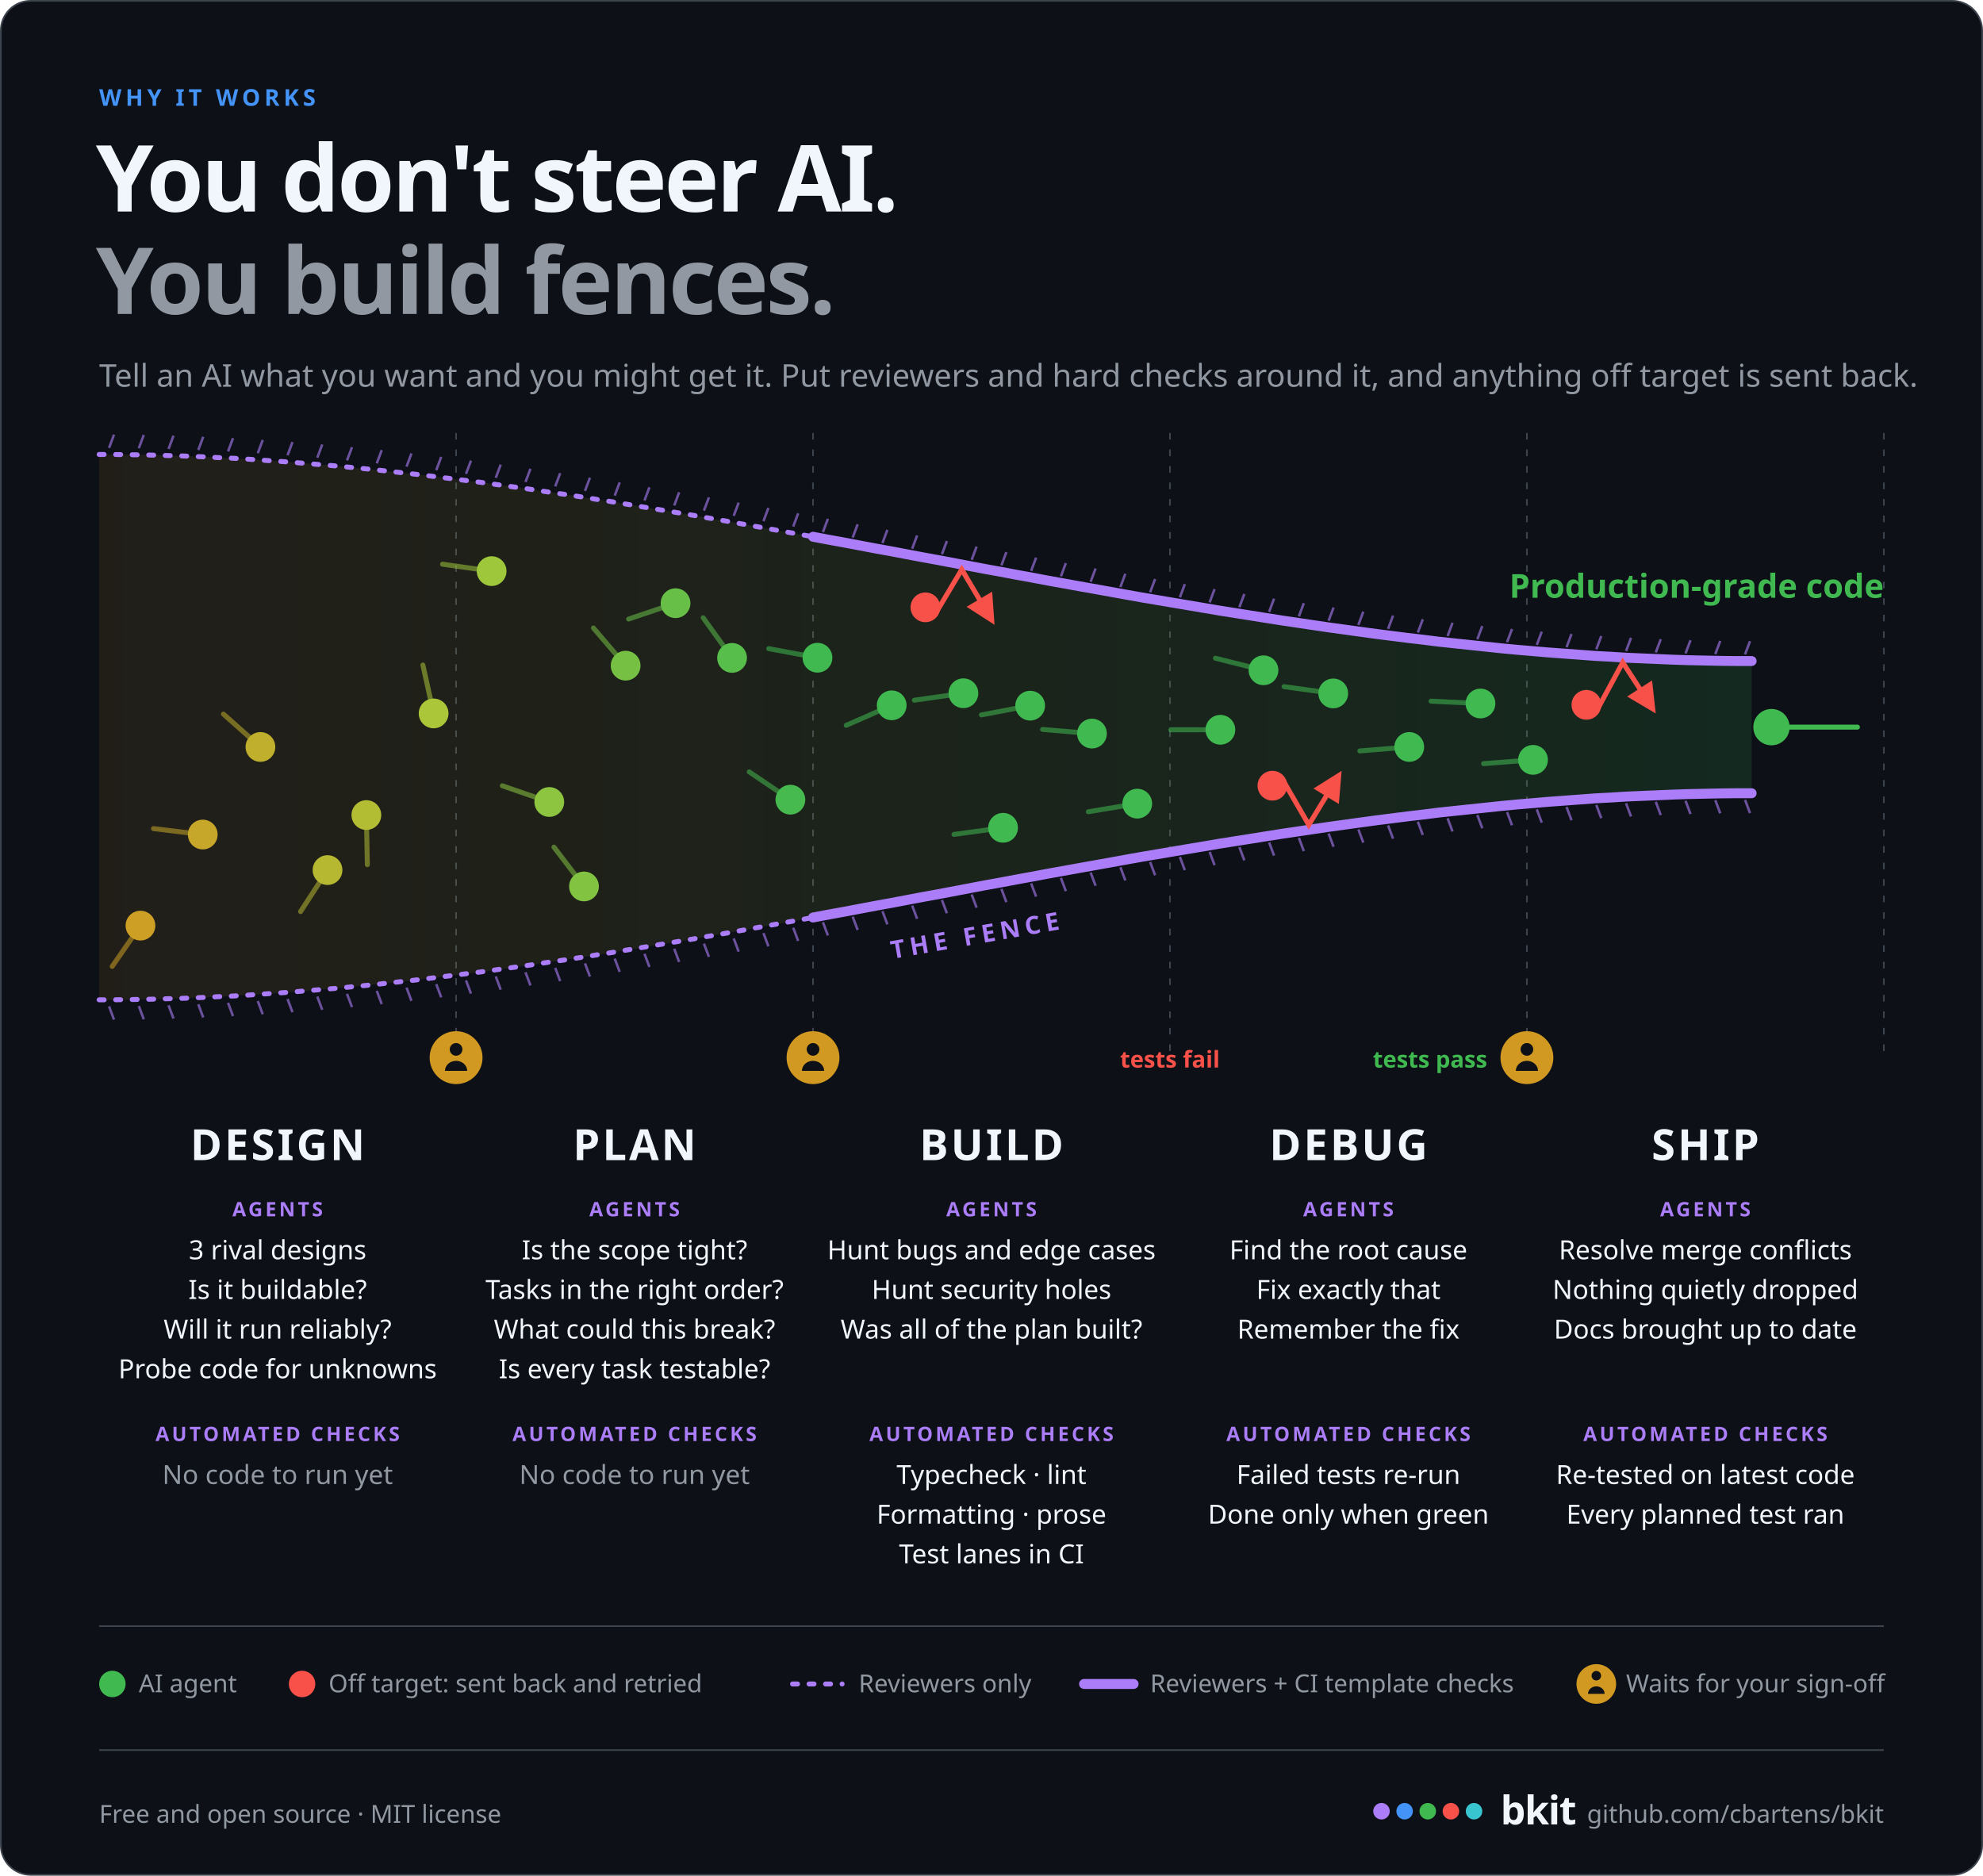
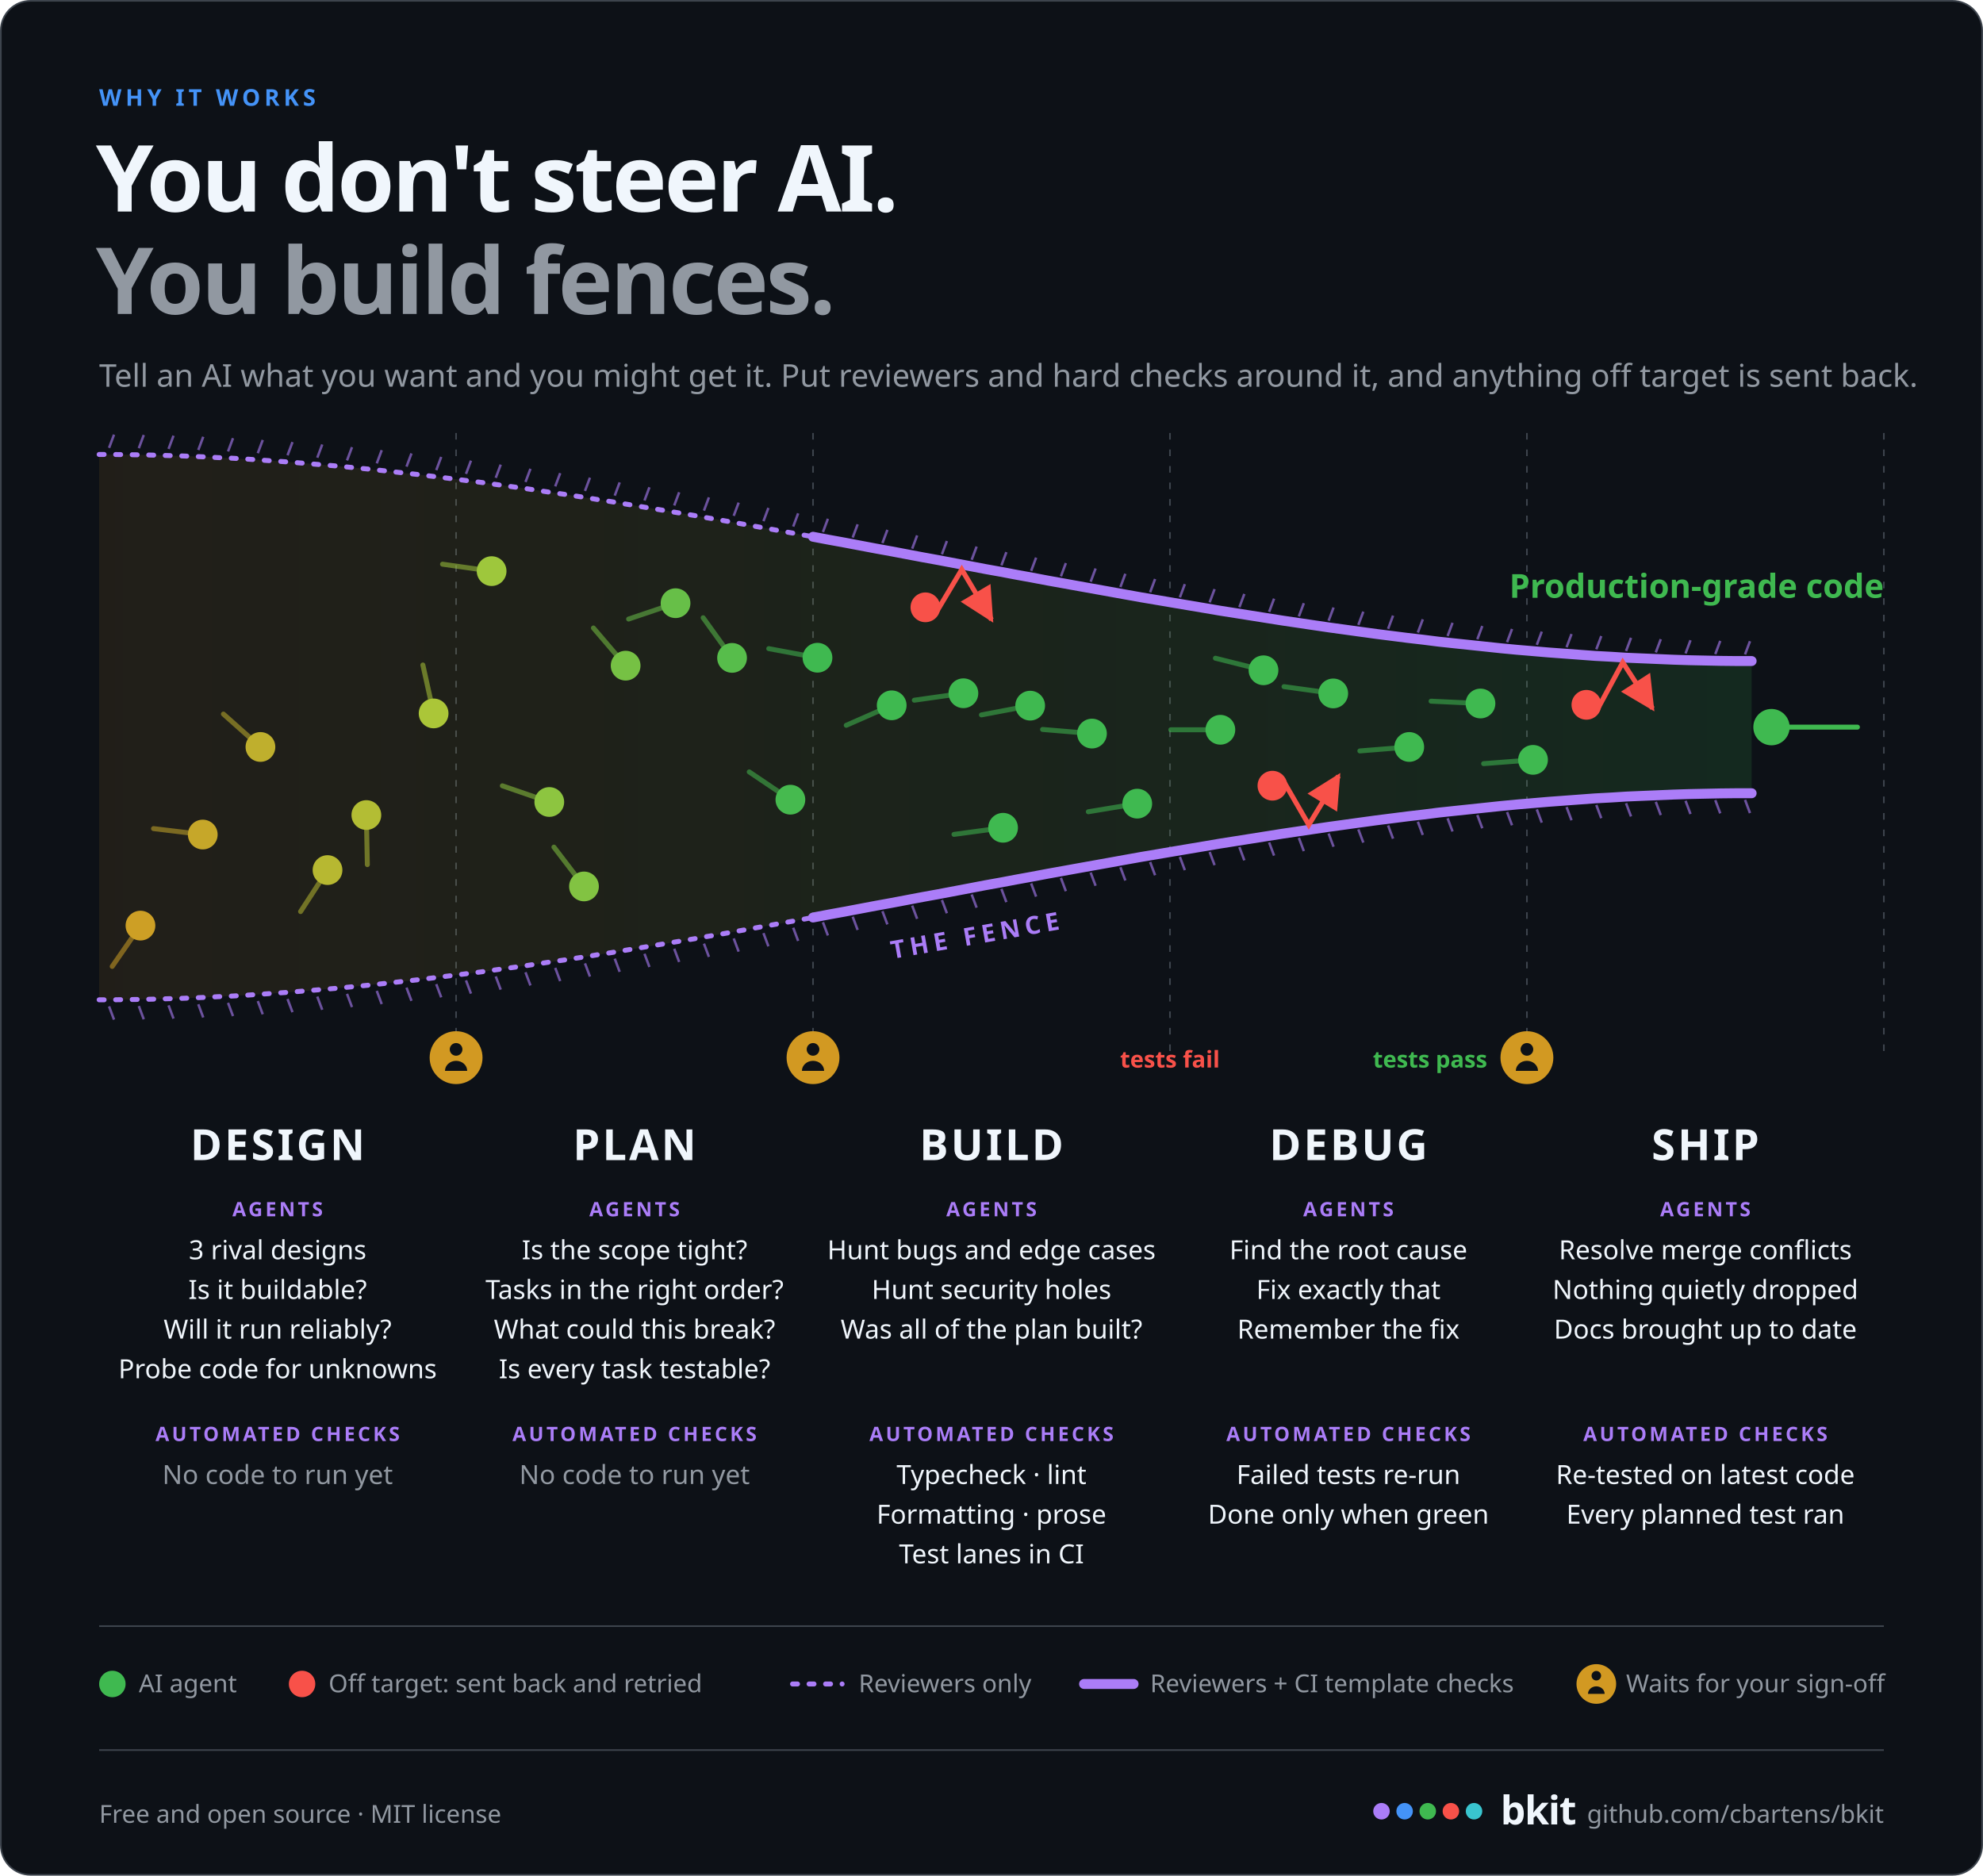
<svg xmlns="http://www.w3.org/2000/svg" width="1200" height="1135" viewBox="0 0 1200 1135" role="img" aria-label="You don't steer AI, you build fences. AI agents start out scattered at design and are funnelled through plan, build, debug and ship into production-grade code. At design and plan, reviewer agents fence the work in; from build onwards, automated checks from the CI template (typecheck, lint, formatting, prose, tests) join them. Work that goes off target is sent back and retried, a failed test goes to debug, which finds the root cause, fixes it and re-runs the tests until they pass, and bkit waits for your sign-off after design, after plan and before merge.">
  <defs>
    <linearGradient id="fz" x1="0" x2="1" y1="0" y2="0">
      <stop offset="0" stop-color="#d29922" stop-opacity="0.1" />
      <stop offset="1" stop-color="#3fb950" stop-opacity="0.14" />
    </linearGradient>
-     <marker id="fa" viewBox="0 0 10 10" refX="8" refY="5" markerWidth="6" markerHeight="6" orient="auto-start-reverse">
+     <marker id="fa" viewBox="0 0 10 10" refX="9" refY="5" markerWidth="7" markerHeight="7" orient="auto-start-reverse">
      <path d="M0,0 L10,5 L0,10 z" fill="#f85149" />
    </marker>
  </defs>
  <rect x="0.5" y="0.5" width="1199" height="1134" rx="18" fill="#0d1117" stroke="#3d444d" />
  <text x="60" y="64" font-family="-apple-system, BlinkMacSystemFont, 'Segoe UI', 'Noto Sans', Helvetica, Arial, sans-serif" font-size="14" font-weight="700" fill="#4493f8" text-anchor="start" letter-spacing="2.4">WHY IT WORKS</text>
  <text x="58" y="128" font-family="-apple-system, BlinkMacSystemFont, 'Segoe UI', 'Noto Sans', Helvetica, Arial, sans-serif" font-size="56" font-weight="800" fill="#f0f6fc" text-anchor="start" letter-spacing="-1.5">You don't steer AI.</text>
  <text x="58" y="190" font-family="-apple-system, BlinkMacSystemFont, 'Segoe UI', 'Noto Sans', Helvetica, Arial, sans-serif" font-size="56" font-weight="800" fill="#9198a1" text-anchor="start" letter-spacing="-1.5">You build fences.</text>
  <text x="60" y="234" font-family="-apple-system, BlinkMacSystemFont, 'Segoe UI', 'Noto Sans', Helvetica, Arial, sans-serif" font-size="19" font-weight="400" fill="#9198a1" text-anchor="start">Tell an AI what you want and you might get it. Put reviewers and hard checks around it, and anything off target is sent back.</text>
  <line x1="276" y1="262" x2="276" y2="640" stroke="#3d444d" stroke-dasharray="4 6" />
  <line x1="492" y1="262" x2="492" y2="640" stroke="#3d444d" stroke-dasharray="4 6" />
  <line x1="708" y1="262" x2="708" y2="640" stroke="#3d444d" stroke-dasharray="4 6" />
  <line x1="924" y1="262" x2="924" y2="640" stroke="#3d444d" stroke-dasharray="4 6" />
  <line x1="1140" y1="262" x2="1140" y2="640" stroke="#3d444d" stroke-dasharray="4 6" />
  <path d="M60.0,275.0 L76.7,275.1 L93.3,275.4 L110.0,275.9 L126.7,276.6 L143.3,277.5 L160.0,278.5 L176.7,279.7 L193.3,281.1 L210.0,282.6 L226.7,284.3 L243.3,286.1 L260.0,288.0 L276.7,290.1 L293.3,292.2 L310.0,294.5 L326.7,296.9 L343.3,299.4 L360.0,302.0 L376.7,304.7 L393.3,307.4 L410.0,310.2 L426.7,313.1 L443.3,316.0 L460.0,319.0 L476.7,322.0 L493.3,325.1 L510.0,328.2 L526.7,331.3 L543.3,334.4 L560.0,337.5 L576.7,340.6 L593.3,343.7 L610.0,346.8 L626.7,349.9 L643.3,353.0 L660.0,356.0 L676.7,359.0 L693.3,361.9 L710.0,364.8 L726.7,367.6 L743.3,370.3 L760.0,373.0 L776.7,375.6 L793.3,378.1 L810.0,380.5 L826.7,382.8 L843.3,384.9 L860.0,387.0 L876.7,388.9 L893.3,390.7 L910.0,392.4 L926.7,393.9 L943.3,395.3 L960.0,396.5 L976.7,397.5 L993.3,398.4 L1010.0,399.1 L1026.7,399.6 L1043.3,399.9 L1060.0,400.0 L1060,480 L1060.0,480.0 L1043.3,480.1 L1026.7,480.4 L1010.0,480.9 L993.3,481.6 L976.7,482.5 L960.0,483.5 L943.3,484.7 L926.7,486.1 L910.0,487.6 L893.3,489.3 L876.7,491.1 L860.0,493.0 L843.3,495.1 L826.7,497.2 L810.0,499.5 L793.3,501.9 L776.7,504.4 L760.0,507.0 L743.3,509.7 L726.7,512.4 L710.0,515.2 L693.3,518.1 L676.7,521.0 L660.0,524.0 L643.3,527.0 L626.7,530.1 L610.0,533.2 L593.3,536.3 L576.7,539.4 L560.0,542.5 L543.3,545.6 L526.7,548.7 L510.0,551.8 L493.3,554.9 L476.7,558.0 L460.0,561.0 L443.3,564.0 L426.7,566.9 L410.0,569.8 L393.3,572.6 L376.7,575.3 L360.0,578.0 L343.3,580.6 L326.7,583.1 L310.0,585.5 L293.3,587.8 L276.7,589.9 L260.0,592.0 L243.3,593.9 L226.7,595.7 L210.0,597.4 L193.3,598.9 L176.7,600.3 L160.0,601.5 L143.3,602.5 L126.7,603.4 L110.0,604.1 L93.3,604.6 L76.7,604.9 L60.0,605.0 Z" fill="url(#fz)" />
  <path d="M60.0,275.0 L67.2,275.0 L74.4,275.1 L81.6,275.2 L88.8,275.3 L96.0,275.5 L103.2,275.7 L110.4,275.9 L117.6,276.2 L124.8,276.5 L132.0,276.9 L139.2,277.2 L146.4,277.6 L153.6,278.1 L160.8,278.6 L168.0,279.1 L175.2,279.6 L182.4,280.2 L189.6,280.8 L196.8,281.4 L204.0,282.0 L211.2,282.7 L218.4,283.4 L225.6,284.1 L232.8,284.9 L240.0,285.7 L247.2,286.5 L254.4,287.3 L261.6,288.2 L268.8,289.1 L276.0,290.0 L283.2,290.9 L290.4,291.8 L297.6,292.8 L304.8,293.8 L312.0,294.8 L319.2,295.8 L326.4,296.9 L333.6,298.0 L340.8,299.0 L348.0,300.1 L355.2,301.2 L362.4,302.4 L369.6,303.5 L376.8,304.7 L384.0,305.9 L391.2,307.1 L398.4,308.3 L405.6,309.5 L412.8,310.7 L420.0,311.9 L427.2,313.2 L434.4,314.4 L441.6,315.7 L448.8,317.0 L456.0,318.3 L463.2,319.6 L470.4,320.9 L477.6,322.2 L484.8,323.5 L492.0,324.8" fill="none" stroke="#ab7df8" stroke-width="3" stroke-dasharray="3 7" stroke-linecap="round" />
  <path d="M492.0,324.8 L501.5,326.6 L510.9,328.3 L520.4,330.1 L529.9,331.9 L539.3,333.6 L548.8,335.4 L558.3,337.2 L567.7,338.9 L577.2,340.7 L586.7,342.5 L596.1,344.3 L605.6,346.0 L615.1,347.8 L624.5,349.5 L634.0,351.3 L643.5,353.0 L652.9,354.7 L662.4,356.4 L671.9,358.1 L681.3,359.8 L690.8,361.5 L700.3,363.1 L709.7,364.7 L719.2,366.3 L728.7,367.9 L738.1,369.5 L747.6,371.0 L757.1,372.5 L766.5,374.0 L776.0,375.5 L785.5,376.9 L794.9,378.3 L804.4,379.7 L813.9,381.0 L823.3,382.3 L832.8,383.6 L842.3,384.8 L851.7,386.0 L861.2,387.1 L870.7,388.3 L880.1,389.3 L889.6,390.3 L899.1,391.3 L908.5,392.3 L918.0,393.2 L927.5,394.0 L936.9,394.8 L946.4,395.5 L955.9,396.2 L965.3,396.9 L974.8,397.4 L984.3,398.0 L993.7,398.4 L1003.2,398.8 L1012.7,399.2 L1022.1,399.5 L1031.6,399.7 L1041.1,399.9 L1050.5,400.0 L1060.0,400.0" fill="none" stroke="#ab7df8" stroke-width="6" stroke-linecap="round" />
  <line x1="66" y1="271.013" x2="69" y2="263.013" stroke="#ab7df8" stroke-width="1.5" opacity="0.6" />
  <line x1="84" y1="271.213" x2="87" y2="263.213" stroke="#ab7df8" stroke-width="1.5" opacity="0.6" />
  <line x1="102" y1="271.643" x2="105" y2="263.643" stroke="#ab7df8" stroke-width="1.5" opacity="0.6" />
  <line x1="120" y1="272.296" x2="123" y2="264.296" stroke="#ab7df8" stroke-width="1.5" opacity="0.6" />
  <line x1="138" y1="273.163" x2="141" y2="265.163" stroke="#ab7df8" stroke-width="1.5" opacity="0.6" />
  <line x1="156" y1="274.235" x2="159" y2="266.235" stroke="#ab7df8" stroke-width="1.5" opacity="0.6" />
  <line x1="174" y1="275.503" x2="177" y2="267.503" stroke="#ab7df8" stroke-width="1.5" opacity="0.6" />
  <line x1="192" y1="276.959" x2="195" y2="268.959" stroke="#ab7df8" stroke-width="1.5" opacity="0.6" />
  <line x1="210" y1="278.594" x2="213" y2="270.594" stroke="#ab7df8" stroke-width="1.5" opacity="0.6" />
  <line x1="228" y1="280.399" x2="231" y2="272.399" stroke="#ab7df8" stroke-width="1.5" opacity="0.6" />
  <line x1="246" y1="282.365" x2="249" y2="274.365" stroke="#ab7df8" stroke-width="1.5" opacity="0.6" />
  <line x1="264" y1="284.484" x2="267" y2="276.484" stroke="#ab7df8" stroke-width="1.5" opacity="0.6" />
  <line x1="282" y1="286.746" x2="285" y2="278.746" stroke="#ab7df8" stroke-width="1.5" opacity="0.6" />
  <line x1="300" y1="289.144" x2="303" y2="281.144" stroke="#ab7df8" stroke-width="1.5" opacity="0.6" />
  <line x1="318" y1="291.668" x2="321" y2="283.668" stroke="#ab7df8" stroke-width="1.5" opacity="0.6" />
  <line x1="336" y1="294.31" x2="339" y2="286.31" stroke="#ab7df8" stroke-width="1.5" opacity="0.6" />
  <line x1="354" y1="297.06" x2="357" y2="289.06" stroke="#ab7df8" stroke-width="1.5" opacity="0.6" />
  <line x1="372" y1="299.911" x2="375" y2="291.911" stroke="#ab7df8" stroke-width="1.5" opacity="0.6" />
  <line x1="390" y1="302.853" x2="393" y2="294.853" stroke="#ab7df8" stroke-width="1.5" opacity="0.6" />
  <line x1="408" y1="305.878" x2="411" y2="297.878" stroke="#ab7df8" stroke-width="1.5" opacity="0.6" />
  <line x1="426" y1="308.977" x2="429" y2="300.977" stroke="#ab7df8" stroke-width="1.5" opacity="0.6" />
  <line x1="444" y1="312.14" x2="447" y2="304.14" stroke="#ab7df8" stroke-width="1.5" opacity="0.6" />
  <line x1="462" y1="315.36" x2="465" y2="307.36" stroke="#ab7df8" stroke-width="1.5" opacity="0.6" />
  <line x1="480" y1="318.628" x2="483" y2="310.628" stroke="#ab7df8" stroke-width="1.5" opacity="0.6" />
  <line x1="498" y1="321.935" x2="501" y2="313.935" stroke="#ab7df8" stroke-width="1.5" opacity="0.6" />
  <line x1="516" y1="325.271" x2="519" y2="317.271" stroke="#ab7df8" stroke-width="1.5" opacity="0.6" />
  <line x1="534" y1="328.629" x2="537" y2="320.629" stroke="#ab7df8" stroke-width="1.5" opacity="0.6" />
  <line x1="552" y1="332" x2="555" y2="324" stroke="#ab7df8" stroke-width="1.5" opacity="0.6" />
  <line x1="570" y1="335.375" x2="573" y2="327.375" stroke="#ab7df8" stroke-width="1.5" opacity="0.6" />
  <line x1="588" y1="338.745" x2="591" y2="330.745" stroke="#ab7df8" stroke-width="1.5" opacity="0.6" />
  <line x1="606" y1="342.101" x2="609" y2="334.101" stroke="#ab7df8" stroke-width="1.5" opacity="0.6" />
  <line x1="624" y1="345.434" x2="627" y2="337.434" stroke="#ab7df8" stroke-width="1.5" opacity="0.6" />
  <line x1="642" y1="348.737" x2="645" y2="340.737" stroke="#ab7df8" stroke-width="1.5" opacity="0.6" />
  <line x1="660" y1="352" x2="663" y2="344" stroke="#ab7df8" stroke-width="1.5" opacity="0.6" />
  <line x1="678" y1="355.214" x2="681" y2="347.214" stroke="#ab7df8" stroke-width="1.5" opacity="0.6" />
  <line x1="696" y1="358.371" x2="699" y2="350.371" stroke="#ab7df8" stroke-width="1.5" opacity="0.6" />
  <line x1="714" y1="361.462" x2="717" y2="353.462" stroke="#ab7df8" stroke-width="1.5" opacity="0.6" />
  <line x1="732" y1="364.478" x2="735" y2="356.478" stroke="#ab7df8" stroke-width="1.5" opacity="0.6" />
  <line x1="750" y1="367.41" x2="753" y2="359.41" stroke="#ab7df8" stroke-width="1.5" opacity="0.6" />
  <line x1="768" y1="370.25" x2="771" y2="362.25" stroke="#ab7df8" stroke-width="1.5" opacity="0.6" />
  <line x1="786" y1="372.989" x2="789" y2="364.989" stroke="#ab7df8" stroke-width="1.5" opacity="0.6" />
  <line x1="804" y1="375.618" x2="807" y2="367.618" stroke="#ab7df8" stroke-width="1.5" opacity="0.6" />
  <line x1="822" y1="378.129" x2="825" y2="370.129" stroke="#ab7df8" stroke-width="1.5" opacity="0.6" />
  <line x1="840" y1="380.512" x2="843" y2="372.512" stroke="#ab7df8" stroke-width="1.5" opacity="0.6" />
  <line x1="858" y1="382.759" x2="861" y2="374.759" stroke="#ab7df8" stroke-width="1.5" opacity="0.6" />
  <line x1="876" y1="384.861" x2="879" y2="376.861" stroke="#ab7df8" stroke-width="1.5" opacity="0.6" />
  <line x1="894" y1="386.81" x2="897" y2="378.81" stroke="#ab7df8" stroke-width="1.5" opacity="0.6" />
  <line x1="912" y1="388.596" x2="915" y2="380.596" stroke="#ab7df8" stroke-width="1.5" opacity="0.6" />
  <line x1="930" y1="390.212" x2="933" y2="382.212" stroke="#ab7df8" stroke-width="1.5" opacity="0.6" />
  <line x1="948" y1="391.647" x2="951" y2="383.647" stroke="#ab7df8" stroke-width="1.5" opacity="0.6" />
  <line x1="966" y1="392.894" x2="969" y2="384.894" stroke="#ab7df8" stroke-width="1.5" opacity="0.6" />
  <line x1="984" y1="393.944" x2="987" y2="385.944" stroke="#ab7df8" stroke-width="1.5" opacity="0.6" />
  <line x1="1002" y1="394.787" x2="1005" y2="386.787" stroke="#ab7df8" stroke-width="1.5" opacity="0.6" />
  <line x1="1020" y1="395.416" x2="1023" y2="387.416" stroke="#ab7df8" stroke-width="1.5" opacity="0.6" />
  <line x1="1038" y1="395.821" x2="1041" y2="387.821" stroke="#ab7df8" stroke-width="1.5" opacity="0.6" />
  <line x1="1056" y1="395.994" x2="1059" y2="387.994" stroke="#ab7df8" stroke-width="1.5" opacity="0.6" />
  <path d="M60.0,605.0 L67.2,605.0 L74.4,604.9 L81.6,604.8 L88.8,604.7 L96.0,604.5 L103.2,604.3 L110.4,604.1 L117.6,603.8 L124.8,603.5 L132.0,603.1 L139.2,602.8 L146.4,602.4 L153.6,601.9 L160.8,601.4 L168.0,600.9 L175.2,600.4 L182.4,599.8 L189.6,599.2 L196.8,598.6 L204.0,598.0 L211.2,597.3 L218.4,596.6 L225.6,595.9 L232.8,595.1 L240.0,594.3 L247.2,593.5 L254.4,592.7 L261.6,591.8 L268.8,590.9 L276.0,590.0 L283.2,589.1 L290.4,588.2 L297.6,587.2 L304.8,586.2 L312.0,585.2 L319.2,584.2 L326.4,583.1 L333.6,582.0 L340.8,581.0 L348.0,579.9 L355.2,578.8 L362.4,577.6 L369.6,576.5 L376.8,575.3 L384.0,574.1 L391.2,572.9 L398.4,571.7 L405.6,570.5 L412.8,569.3 L420.0,568.1 L427.2,566.8 L434.4,565.6 L441.6,564.3 L448.8,563.0 L456.0,561.7 L463.2,560.4 L470.4,559.1 L477.6,557.8 L484.8,556.5 L492.0,555.2" fill="none" stroke="#ab7df8" stroke-width="3" stroke-dasharray="3 7" stroke-linecap="round" />
  <path d="M492.0,555.2 L501.5,553.4 L510.9,551.7 L520.4,549.9 L529.9,548.1 L539.3,546.4 L548.8,544.6 L558.3,542.8 L567.7,541.1 L577.2,539.3 L586.7,537.5 L596.1,535.7 L605.6,534.0 L615.1,532.2 L624.5,530.5 L634.0,528.7 L643.5,527.0 L652.9,525.3 L662.4,523.6 L671.9,521.9 L681.3,520.2 L690.8,518.5 L700.3,516.9 L709.7,515.3 L719.2,513.7 L728.7,512.1 L738.1,510.5 L747.6,509.0 L757.1,507.5 L766.5,506.0 L776.0,504.5 L785.5,503.1 L794.9,501.7 L804.4,500.3 L813.9,499.0 L823.3,497.7 L832.8,496.4 L842.3,495.2 L851.7,494.0 L861.2,492.9 L870.7,491.7 L880.1,490.7 L889.6,489.7 L899.1,488.7 L908.5,487.7 L918.0,486.8 L927.5,486.0 L936.9,485.2 L946.4,484.5 L955.9,483.8 L965.3,483.1 L974.8,482.6 L984.3,482.0 L993.7,481.6 L1003.2,481.2 L1012.7,480.8 L1022.1,480.5 L1031.6,480.3 L1041.1,480.1 L1050.5,480.0 L1060.0,480.0" fill="none" stroke="#ab7df8" stroke-width="6" stroke-linecap="round" />
  <line x1="66" y1="608.987" x2="69" y2="616.987" stroke="#ab7df8" stroke-width="1.5" opacity="0.6" />
  <line x1="84" y1="608.787" x2="87" y2="616.787" stroke="#ab7df8" stroke-width="1.5" opacity="0.6" />
  <line x1="102" y1="608.357" x2="105" y2="616.357" stroke="#ab7df8" stroke-width="1.5" opacity="0.6" />
  <line x1="120" y1="607.704" x2="123" y2="615.704" stroke="#ab7df8" stroke-width="1.5" opacity="0.6" />
  <line x1="138" y1="606.837" x2="141" y2="614.837" stroke="#ab7df8" stroke-width="1.5" opacity="0.6" />
  <line x1="156" y1="605.765" x2="159" y2="613.765" stroke="#ab7df8" stroke-width="1.5" opacity="0.6" />
  <line x1="174" y1="604.497" x2="177" y2="612.497" stroke="#ab7df8" stroke-width="1.5" opacity="0.6" />
  <line x1="192" y1="603.041" x2="195" y2="611.041" stroke="#ab7df8" stroke-width="1.5" opacity="0.6" />
  <line x1="210" y1="601.406" x2="213" y2="609.406" stroke="#ab7df8" stroke-width="1.5" opacity="0.6" />
  <line x1="228" y1="599.601" x2="231" y2="607.601" stroke="#ab7df8" stroke-width="1.5" opacity="0.6" />
  <line x1="246" y1="597.635" x2="249" y2="605.635" stroke="#ab7df8" stroke-width="1.5" opacity="0.6" />
  <line x1="264" y1="595.516" x2="267" y2="603.516" stroke="#ab7df8" stroke-width="1.5" opacity="0.6" />
  <line x1="282" y1="593.254" x2="285" y2="601.254" stroke="#ab7df8" stroke-width="1.5" opacity="0.6" />
  <line x1="300" y1="590.856" x2="303" y2="598.856" stroke="#ab7df8" stroke-width="1.5" opacity="0.6" />
  <line x1="318" y1="588.332" x2="321" y2="596.332" stroke="#ab7df8" stroke-width="1.5" opacity="0.6" />
  <line x1="336" y1="585.69" x2="339" y2="593.69" stroke="#ab7df8" stroke-width="1.5" opacity="0.6" />
  <line x1="354" y1="582.94" x2="357" y2="590.94" stroke="#ab7df8" stroke-width="1.5" opacity="0.6" />
  <line x1="372" y1="580.089" x2="375" y2="588.089" stroke="#ab7df8" stroke-width="1.5" opacity="0.6" />
  <line x1="390" y1="577.147" x2="393" y2="585.147" stroke="#ab7df8" stroke-width="1.5" opacity="0.6" />
  <line x1="408" y1="574.122" x2="411" y2="582.122" stroke="#ab7df8" stroke-width="1.5" opacity="0.6" />
  <line x1="426" y1="571.023" x2="429" y2="579.023" stroke="#ab7df8" stroke-width="1.5" opacity="0.6" />
  <line x1="444" y1="567.86" x2="447" y2="575.86" stroke="#ab7df8" stroke-width="1.5" opacity="0.6" />
  <line x1="462" y1="564.64" x2="465" y2="572.64" stroke="#ab7df8" stroke-width="1.5" opacity="0.6" />
  <line x1="480" y1="561.372" x2="483" y2="569.372" stroke="#ab7df8" stroke-width="1.5" opacity="0.6" />
  <line x1="498" y1="558.065" x2="501" y2="566.065" stroke="#ab7df8" stroke-width="1.5" opacity="0.6" />
  <line x1="516" y1="554.729" x2="519" y2="562.729" stroke="#ab7df8" stroke-width="1.5" opacity="0.6" />
  <line x1="534" y1="551.371" x2="537" y2="559.371" stroke="#ab7df8" stroke-width="1.5" opacity="0.6" />
  <line x1="552" y1="548" x2="555" y2="556" stroke="#ab7df8" stroke-width="1.5" opacity="0.6" />
  <line x1="570" y1="544.625" x2="573" y2="552.625" stroke="#ab7df8" stroke-width="1.5" opacity="0.6" />
  <line x1="588" y1="541.255" x2="591" y2="549.255" stroke="#ab7df8" stroke-width="1.5" opacity="0.6" />
  <line x1="606" y1="537.899" x2="609" y2="545.899" stroke="#ab7df8" stroke-width="1.5" opacity="0.6" />
  <line x1="624" y1="534.566" x2="627" y2="542.566" stroke="#ab7df8" stroke-width="1.5" opacity="0.6" />
  <line x1="642" y1="531.263" x2="645" y2="539.263" stroke="#ab7df8" stroke-width="1.5" opacity="0.6" />
  <line x1="660" y1="528" x2="663" y2="536" stroke="#ab7df8" stroke-width="1.5" opacity="0.6" />
  <line x1="678" y1="524.786" x2="681" y2="532.786" stroke="#ab7df8" stroke-width="1.5" opacity="0.6" />
  <line x1="696" y1="521.629" x2="699" y2="529.629" stroke="#ab7df8" stroke-width="1.5" opacity="0.6" />
  <line x1="714" y1="518.538" x2="717" y2="526.538" stroke="#ab7df8" stroke-width="1.5" opacity="0.6" />
  <line x1="732" y1="515.522" x2="735" y2="523.522" stroke="#ab7df8" stroke-width="1.5" opacity="0.6" />
  <line x1="750" y1="512.59" x2="753" y2="520.59" stroke="#ab7df8" stroke-width="1.5" opacity="0.6" />
  <line x1="768" y1="509.75" x2="771" y2="517.75" stroke="#ab7df8" stroke-width="1.5" opacity="0.6" />
  <line x1="786" y1="507.011" x2="789" y2="515.011" stroke="#ab7df8" stroke-width="1.5" opacity="0.6" />
  <line x1="804" y1="504.382" x2="807" y2="512.382" stroke="#ab7df8" stroke-width="1.5" opacity="0.6" />
  <line x1="822" y1="501.871" x2="825" y2="509.871" stroke="#ab7df8" stroke-width="1.5" opacity="0.6" />
  <line x1="840" y1="499.488" x2="843" y2="507.488" stroke="#ab7df8" stroke-width="1.5" opacity="0.6" />
  <line x1="858" y1="497.241" x2="861" y2="505.241" stroke="#ab7df8" stroke-width="1.5" opacity="0.6" />
  <line x1="876" y1="495.139" x2="879" y2="503.139" stroke="#ab7df8" stroke-width="1.5" opacity="0.6" />
  <line x1="894" y1="493.19" x2="897" y2="501.19" stroke="#ab7df8" stroke-width="1.5" opacity="0.6" />
  <line x1="912" y1="491.404" x2="915" y2="499.404" stroke="#ab7df8" stroke-width="1.5" opacity="0.6" />
  <line x1="930" y1="489.788" x2="933" y2="497.788" stroke="#ab7df8" stroke-width="1.5" opacity="0.6" />
  <line x1="948" y1="488.353" x2="951" y2="496.353" stroke="#ab7df8" stroke-width="1.5" opacity="0.6" />
  <line x1="966" y1="487.106" x2="969" y2="495.106" stroke="#ab7df8" stroke-width="1.5" opacity="0.6" />
  <line x1="984" y1="486.056" x2="987" y2="494.056" stroke="#ab7df8" stroke-width="1.5" opacity="0.6" />
  <line x1="1002" y1="485.213" x2="1005" y2="493.213" stroke="#ab7df8" stroke-width="1.5" opacity="0.6" />
  <line x1="1020" y1="484.584" x2="1023" y2="492.584" stroke="#ab7df8" stroke-width="1.5" opacity="0.6" />
  <line x1="1038" y1="484.179" x2="1041" y2="492.179" stroke="#ab7df8" stroke-width="1.5" opacity="0.6" />
  <line x1="1056" y1="484.006" x2="1059" y2="492.006" stroke="#ab7df8" stroke-width="1.5" opacity="0.6" />
  <text transform="translate(540 580.248) rotate(-10)" x="0" y="0" font-family="-apple-system, BlinkMacSystemFont, 'Segoe UI', 'Noto Sans', Helvetica, Arial, sans-serif" font-size="15" font-weight="800" fill="#ab7df8" text-anchor="start" letter-spacing="3">THE FENCE</text>
  <line x1="67.9" y1="584.8" x2="85.0" y2="560.1" stroke="#cd9f25" stroke-width="3" stroke-linecap="round" opacity="0.55" />
  <circle cx="85.0" cy="560.1" r="9" fill="#cd9f25" />
  <line x1="92.9" y1="501.4" x2="122.7" y2="505.0" stroke="#c6a729" stroke-width="3" stroke-linecap="round" opacity="0.55" />
  <circle cx="122.7" cy="505.0" r="9" fill="#c6a729" />
  <line x1="135.2" y1="432.1" x2="157.6" y2="452.0" stroke="#bfaf2d" stroke-width="3" stroke-linecap="round" opacity="0.55" />
  <circle cx="157.6" cy="452.0" r="9" fill="#bfaf2d" />
  <line x1="181.9" y1="551.6" x2="198.2" y2="526.5" stroke="#b7b831" stroke-width="3" stroke-linecap="round" opacity="0.55" />
  <circle cx="198.2" cy="526.5" r="9" fill="#b7b831" />
  <line x1="222.3" y1="523.2" x2="221.7" y2="493.2" stroke="#b3bd34" stroke-width="3" stroke-linecap="round" opacity="0.55" />
  <circle cx="221.7" cy="493.2" r="9" fill="#b3bd34" />
  <line x1="255.9" y1="402.4" x2="262.4" y2="431.7" stroke="#abc638" stroke-width="3" stroke-linecap="round" opacity="0.55" />
  <circle cx="262.4" cy="431.7" r="9" fill="#abc638" />
  <line x1="267.8" y1="341.4" x2="297.5" y2="345.6" stroke="#9ec73c" stroke-width="3" stroke-linecap="round" opacity="0.55" />
  <circle cx="297.5" cy="345.6" r="9" fill="#9ec73c" />
  <line x1="304.0" y1="475.5" x2="332.4" y2="485.3" stroke="#8dc540" stroke-width="3" stroke-linecap="round" opacity="0.55" />
  <circle cx="332.4" cy="485.3" r="9" fill="#8dc540" />
  <line x1="335.2" y1="512.6" x2="353.4" y2="536.4" stroke="#82c342" stroke-width="3" stroke-linecap="round" opacity="0.55" />
  <circle cx="353.4" cy="536.4" r="9" fill="#82c342" />
  <line x1="359.1" y1="380.0" x2="378.6" y2="402.8" stroke="#76c144" stroke-width="3" stroke-linecap="round" opacity="0.55" />
  <circle cx="378.6" cy="402.8" r="9" fill="#76c144" />
  <line x1="380.4" y1="374.6" x2="408.8" y2="365.0" stroke="#67bf48" stroke-width="3" stroke-linecap="round" opacity="0.55" />
  <circle cx="408.8" cy="365.0" r="9" fill="#67bf48" />
  <line x1="425.5" y1="373.8" x2="443.0" y2="398.1" stroke="#57bd4b" stroke-width="3" stroke-linecap="round" opacity="0.55" />
  <circle cx="443.0" cy="398.1" r="9" fill="#57bd4b" />
  <line x1="453.4" y1="467.1" x2="478.3" y2="483.9" stroke="#46ba4f" stroke-width="3" stroke-linecap="round" opacity="0.55" />
  <circle cx="478.3" cy="483.9" r="9" fill="#46ba4f" />
  <line x1="465.2" y1="392.5" x2="494.7" y2="398.0" stroke="#3fb950" stroke-width="3" stroke-linecap="round" opacity="0.55" />
  <circle cx="494.7" cy="398.0" r="9" fill="#3fb950" />
  <line x1="512.1" y1="438.9" x2="539.6" y2="426.8" stroke="#3fb950" stroke-width="3" stroke-linecap="round" opacity="0.55" />
  <circle cx="539.6" cy="426.8" r="9" fill="#3fb950" />
  <line x1="553.3" y1="423.7" x2="583.0" y2="419.5" stroke="#3fb950" stroke-width="3" stroke-linecap="round" opacity="0.55" />
  <circle cx="583.0" cy="419.5" r="9" fill="#3fb950" />
  <line x1="577.3" y1="504.9" x2="607.0" y2="500.9" stroke="#3fb950" stroke-width="3" stroke-linecap="round" opacity="0.55" />
  <circle cx="607.0" cy="500.9" r="9" fill="#3fb950" />
  <line x1="593.9" y1="432.6" x2="623.4" y2="427.0" stroke="#3fb950" stroke-width="3" stroke-linecap="round" opacity="0.55" />
  <circle cx="623.4" cy="427.0" r="9" fill="#3fb950" />
  <line x1="630.9" y1="441.4" x2="660.8" y2="443.9" stroke="#3fb950" stroke-width="3" stroke-linecap="round" opacity="0.55" />
  <circle cx="660.8" cy="443.9" r="9" fill="#3fb950" />
  <line x1="658.6" y1="491.2" x2="688.2" y2="486.3" stroke="#3fb950" stroke-width="3" stroke-linecap="round" opacity="0.55" />
  <circle cx="688.2" cy="486.3" r="9" fill="#3fb950" />
  <line x1="708.5" y1="441.6" x2="738.5" y2="441.6" stroke="#3fb950" stroke-width="3" stroke-linecap="round" opacity="0.55" />
  <circle cx="738.5" cy="441.6" r="9" fill="#3fb950" />
  <line x1="735.5" y1="398.3" x2="764.6" y2="405.6" stroke="#3fb950" stroke-width="3" stroke-linecap="round" opacity="0.55" />
  <circle cx="764.6" cy="405.6" r="9" fill="#3fb950" />
  <line x1="777.0" y1="415.5" x2="806.8" y2="419.6" stroke="#3fb950" stroke-width="3" stroke-linecap="round" opacity="0.55" />
  <circle cx="806.8" cy="419.6" r="9" fill="#3fb950" />
  <line x1="822.9" y1="454.4" x2="852.8" y2="452.0" stroke="#3fb950" stroke-width="3" stroke-linecap="round" opacity="0.55" />
  <circle cx="852.8" cy="452.0" r="9" fill="#3fb950" />
  <line x1="866.0" y1="424.3" x2="895.9" y2="425.7" stroke="#3fb950" stroke-width="3" stroke-linecap="round" opacity="0.55" />
  <circle cx="895.9" cy="425.7" r="9" fill="#3fb950" />
  <line x1="897.8" y1="462.1" x2="927.7" y2="459.8" stroke="#3fb950" stroke-width="3" stroke-linecap="round" opacity="0.55" />
  <circle cx="927.7" cy="459.8" r="9" fill="#3fb950" />
  <path d="M566,371.5 L582,344.622 L600,374.984" fill="none" stroke="#f85149" stroke-width="3" marker-end="url(#fa)" />
  <circle cx="560" cy="367.5" r="9" fill="#f85149" />
  <path d="M776,471.44 L792,499.122 L810,469.531" fill="none" stroke="#f85149" stroke-width="3" marker-end="url(#fa)" />
  <circle cx="770" cy="475.44" r="9" fill="#f85149" />
  <path d="M966,430.5 L982,400.837 L1000,428.704" fill="none" stroke="#f85149" stroke-width="3" marker-end="url(#fa)" />
  <circle cx="960" cy="426.5" r="9" fill="#f85149" />
  <line x1="1072" y1="440" x2="1124" y2="440" stroke="#3fb950" stroke-width="3" stroke-linecap="round" />
  <circle cx="1072" cy="440" r="11" fill="#3fb950" />
  <text x="1140" y="361.728" font-family="-apple-system, BlinkMacSystemFont, 'Segoe UI', 'Noto Sans', Helvetica, Arial, sans-serif" font-size="20" font-weight="800" fill="#3fb950" text-anchor="end">Production-grade code</text>
  <circle cx="276" cy="640" r="16" fill="#d29922" />
  <circle cx="276" cy="635" r="3.84" fill="#0d1117" />
  <path d="M269.28 648 a6.72 6.08 0 0 1 13.44 0 z" fill="#0d1117" />
  <circle cx="492" cy="640" r="16" fill="#d29922" />
  <circle cx="492" cy="635" r="3.84" fill="#0d1117" />
  <path d="M485.28 648 a6.72 6.08 0 0 1 13.44 0 z" fill="#0d1117" />
  <circle cx="924" cy="640" r="16" fill="#d29922" />
  <circle cx="924" cy="635" r="3.84" fill="#0d1117" />
  <path d="M917.28 648 a6.72 6.08 0 0 1 13.44 0 z" fill="#0d1117" />
  <text x="708" y="646" font-family="-apple-system, BlinkMacSystemFont, 'Segoe UI', 'Noto Sans', Helvetica, Arial, sans-serif" font-size="14" font-weight="600" fill="#f85149" text-anchor="middle">tests fail</text>
  <text x="900" y="646" font-family="-apple-system, BlinkMacSystemFont, 'Segoe UI', 'Noto Sans', Helvetica, Arial, sans-serif" font-size="14" font-weight="600" fill="#3fb950" text-anchor="end">tests pass</text>
  <text x="168" y="702" font-family="-apple-system, BlinkMacSystemFont, 'Segoe UI', 'Noto Sans', Helvetica, Arial, sans-serif" font-size="26" font-weight="800" fill="#f0f6fc" text-anchor="middle" letter-spacing="1.5">DESIGN</text>
  <text x="168" y="736" font-family="-apple-system, BlinkMacSystemFont, 'Segoe UI', 'Noto Sans', Helvetica, Arial, sans-serif" font-size="12" font-weight="700" fill="#ab7df8" text-anchor="middle" letter-spacing="1.6">AGENTS</text>
  <text x="168" y="762" font-family="-apple-system, BlinkMacSystemFont, 'Segoe UI', 'Noto Sans', Helvetica, Arial, sans-serif" font-size="16" font-weight="400" fill="#f0f6fc" text-anchor="middle">3 rival designs</text>
  <text x="168" y="786" font-family="-apple-system, BlinkMacSystemFont, 'Segoe UI', 'Noto Sans', Helvetica, Arial, sans-serif" font-size="16" font-weight="400" fill="#f0f6fc" text-anchor="middle">Is it buildable?</text>
  <text x="168" y="810" font-family="-apple-system, BlinkMacSystemFont, 'Segoe UI', 'Noto Sans', Helvetica, Arial, sans-serif" font-size="16" font-weight="400" fill="#f0f6fc" text-anchor="middle">Will it run reliably?</text>
  <text x="168" y="834" font-family="-apple-system, BlinkMacSystemFont, 'Segoe UI', 'Noto Sans', Helvetica, Arial, sans-serif" font-size="16" font-weight="400" fill="#f0f6fc" text-anchor="middle">Probe code for unknowns</text>
  <text x="168" y="872" font-family="-apple-system, BlinkMacSystemFont, 'Segoe UI', 'Noto Sans', Helvetica, Arial, sans-serif" font-size="12" font-weight="700" fill="#ab7df8" text-anchor="middle" letter-spacing="1.6">AUTOMATED CHECKS</text>
  <text x="168" y="898" font-family="-apple-system, BlinkMacSystemFont, 'Segoe UI', 'Noto Sans', Helvetica, Arial, sans-serif" font-size="16" font-weight="400" fill="#9198a1" text-anchor="middle">No code to run yet</text>
  <text x="384" y="702" font-family="-apple-system, BlinkMacSystemFont, 'Segoe UI', 'Noto Sans', Helvetica, Arial, sans-serif" font-size="26" font-weight="800" fill="#f0f6fc" text-anchor="middle" letter-spacing="1.5">PLAN</text>
  <text x="384" y="736" font-family="-apple-system, BlinkMacSystemFont, 'Segoe UI', 'Noto Sans', Helvetica, Arial, sans-serif" font-size="12" font-weight="700" fill="#ab7df8" text-anchor="middle" letter-spacing="1.6">AGENTS</text>
  <text x="384" y="762" font-family="-apple-system, BlinkMacSystemFont, 'Segoe UI', 'Noto Sans', Helvetica, Arial, sans-serif" font-size="16" font-weight="400" fill="#f0f6fc" text-anchor="middle">Is the scope tight?</text>
  <text x="384" y="786" font-family="-apple-system, BlinkMacSystemFont, 'Segoe UI', 'Noto Sans', Helvetica, Arial, sans-serif" font-size="16" font-weight="400" fill="#f0f6fc" text-anchor="middle">Tasks in the right order?</text>
  <text x="384" y="810" font-family="-apple-system, BlinkMacSystemFont, 'Segoe UI', 'Noto Sans', Helvetica, Arial, sans-serif" font-size="16" font-weight="400" fill="#f0f6fc" text-anchor="middle">What could this break?</text>
  <text x="384" y="834" font-family="-apple-system, BlinkMacSystemFont, 'Segoe UI', 'Noto Sans', Helvetica, Arial, sans-serif" font-size="16" font-weight="400" fill="#f0f6fc" text-anchor="middle">Is every task testable?</text>
  <text x="384" y="872" font-family="-apple-system, BlinkMacSystemFont, 'Segoe UI', 'Noto Sans', Helvetica, Arial, sans-serif" font-size="12" font-weight="700" fill="#ab7df8" text-anchor="middle" letter-spacing="1.6">AUTOMATED CHECKS</text>
  <text x="384" y="898" font-family="-apple-system, BlinkMacSystemFont, 'Segoe UI', 'Noto Sans', Helvetica, Arial, sans-serif" font-size="16" font-weight="400" fill="#9198a1" text-anchor="middle">No code to run yet</text>
  <text x="600" y="702" font-family="-apple-system, BlinkMacSystemFont, 'Segoe UI', 'Noto Sans', Helvetica, Arial, sans-serif" font-size="26" font-weight="800" fill="#f0f6fc" text-anchor="middle" letter-spacing="1.5">BUILD</text>
  <text x="600" y="736" font-family="-apple-system, BlinkMacSystemFont, 'Segoe UI', 'Noto Sans', Helvetica, Arial, sans-serif" font-size="12" font-weight="700" fill="#ab7df8" text-anchor="middle" letter-spacing="1.6">AGENTS</text>
  <text x="600" y="762" font-family="-apple-system, BlinkMacSystemFont, 'Segoe UI', 'Noto Sans', Helvetica, Arial, sans-serif" font-size="16" font-weight="400" fill="#f0f6fc" text-anchor="middle">Hunt bugs and edge cases</text>
  <text x="600" y="786" font-family="-apple-system, BlinkMacSystemFont, 'Segoe UI', 'Noto Sans', Helvetica, Arial, sans-serif" font-size="16" font-weight="400" fill="#f0f6fc" text-anchor="middle">Hunt security holes</text>
  <text x="600" y="810" font-family="-apple-system, BlinkMacSystemFont, 'Segoe UI', 'Noto Sans', Helvetica, Arial, sans-serif" font-size="16" font-weight="400" fill="#f0f6fc" text-anchor="middle">Was all of the plan built?</text>
  <text x="600" y="872" font-family="-apple-system, BlinkMacSystemFont, 'Segoe UI', 'Noto Sans', Helvetica, Arial, sans-serif" font-size="12" font-weight="700" fill="#ab7df8" text-anchor="middle" letter-spacing="1.6">AUTOMATED CHECKS</text>
  <text x="600" y="898" font-family="-apple-system, BlinkMacSystemFont, 'Segoe UI', 'Noto Sans', Helvetica, Arial, sans-serif" font-size="16" font-weight="400" fill="#f0f6fc" text-anchor="middle">Typecheck · lint</text>
  <text x="600" y="922" font-family="-apple-system, BlinkMacSystemFont, 'Segoe UI', 'Noto Sans', Helvetica, Arial, sans-serif" font-size="16" font-weight="400" fill="#f0f6fc" text-anchor="middle">Formatting · prose</text>
  <text x="600" y="946" font-family="-apple-system, BlinkMacSystemFont, 'Segoe UI', 'Noto Sans', Helvetica, Arial, sans-serif" font-size="16" font-weight="400" fill="#f0f6fc" text-anchor="middle">Test lanes in CI</text>
  <text x="816" y="702" font-family="-apple-system, BlinkMacSystemFont, 'Segoe UI', 'Noto Sans', Helvetica, Arial, sans-serif" font-size="26" font-weight="800" fill="#f0f6fc" text-anchor="middle" letter-spacing="1.5">DEBUG</text>
  <text x="816" y="736" font-family="-apple-system, BlinkMacSystemFont, 'Segoe UI', 'Noto Sans', Helvetica, Arial, sans-serif" font-size="12" font-weight="700" fill="#ab7df8" text-anchor="middle" letter-spacing="1.6">AGENTS</text>
  <text x="816" y="762" font-family="-apple-system, BlinkMacSystemFont, 'Segoe UI', 'Noto Sans', Helvetica, Arial, sans-serif" font-size="16" font-weight="400" fill="#f0f6fc" text-anchor="middle">Find the root cause</text>
  <text x="816" y="786" font-family="-apple-system, BlinkMacSystemFont, 'Segoe UI', 'Noto Sans', Helvetica, Arial, sans-serif" font-size="16" font-weight="400" fill="#f0f6fc" text-anchor="middle">Fix exactly that</text>
  <text x="816" y="810" font-family="-apple-system, BlinkMacSystemFont, 'Segoe UI', 'Noto Sans', Helvetica, Arial, sans-serif" font-size="16" font-weight="400" fill="#f0f6fc" text-anchor="middle">Remember the fix</text>
  <text x="816" y="872" font-family="-apple-system, BlinkMacSystemFont, 'Segoe UI', 'Noto Sans', Helvetica, Arial, sans-serif" font-size="12" font-weight="700" fill="#ab7df8" text-anchor="middle" letter-spacing="1.6">AUTOMATED CHECKS</text>
  <text x="816" y="898" font-family="-apple-system, BlinkMacSystemFont, 'Segoe UI', 'Noto Sans', Helvetica, Arial, sans-serif" font-size="16" font-weight="400" fill="#f0f6fc" text-anchor="middle">Failed tests re-run</text>
  <text x="816" y="922" font-family="-apple-system, BlinkMacSystemFont, 'Segoe UI', 'Noto Sans', Helvetica, Arial, sans-serif" font-size="16" font-weight="400" fill="#f0f6fc" text-anchor="middle">Done only when green</text>
  <text x="1032" y="702" font-family="-apple-system, BlinkMacSystemFont, 'Segoe UI', 'Noto Sans', Helvetica, Arial, sans-serif" font-size="26" font-weight="800" fill="#f0f6fc" text-anchor="middle" letter-spacing="1.5">SHIP</text>
  <text x="1032" y="736" font-family="-apple-system, BlinkMacSystemFont, 'Segoe UI', 'Noto Sans', Helvetica, Arial, sans-serif" font-size="12" font-weight="700" fill="#ab7df8" text-anchor="middle" letter-spacing="1.6">AGENTS</text>
  <text x="1032" y="762" font-family="-apple-system, BlinkMacSystemFont, 'Segoe UI', 'Noto Sans', Helvetica, Arial, sans-serif" font-size="16" font-weight="400" fill="#f0f6fc" text-anchor="middle">Resolve merge conflicts</text>
  <text x="1032" y="786" font-family="-apple-system, BlinkMacSystemFont, 'Segoe UI', 'Noto Sans', Helvetica, Arial, sans-serif" font-size="16" font-weight="400" fill="#f0f6fc" text-anchor="middle">Nothing quietly dropped</text>
  <text x="1032" y="810" font-family="-apple-system, BlinkMacSystemFont, 'Segoe UI', 'Noto Sans', Helvetica, Arial, sans-serif" font-size="16" font-weight="400" fill="#f0f6fc" text-anchor="middle">Docs brought up to date</text>
  <text x="1032" y="872" font-family="-apple-system, BlinkMacSystemFont, 'Segoe UI', 'Noto Sans', Helvetica, Arial, sans-serif" font-size="12" font-weight="700" fill="#ab7df8" text-anchor="middle" letter-spacing="1.6">AUTOMATED CHECKS</text>
  <text x="1032" y="898" font-family="-apple-system, BlinkMacSystemFont, 'Segoe UI', 'Noto Sans', Helvetica, Arial, sans-serif" font-size="16" font-weight="400" fill="#f0f6fc" text-anchor="middle">Re-tested on latest code</text>
  <text x="1032" y="922" font-family="-apple-system, BlinkMacSystemFont, 'Segoe UI', 'Noto Sans', Helvetica, Arial, sans-serif" font-size="16" font-weight="400" fill="#f0f6fc" text-anchor="middle">Every planned test ran</text>
  <line x1="60" y1="984" x2="1140" y2="984" stroke="#3d444d" />
  <circle cx="68" cy="1019" r="8" fill="#3fb950" />
  <text x="84" y="1024" font-family="-apple-system, BlinkMacSystemFont, 'Segoe UI', 'Noto Sans', Helvetica, Arial, sans-serif" font-size="15" font-weight="400" fill="#9198a1" text-anchor="start">AI agent</text>
  <circle cx="182.8" cy="1019" r="8" fill="#f85149" />
  <text x="198.8" y="1024" font-family="-apple-system, BlinkMacSystemFont, 'Segoe UI', 'Noto Sans', Helvetica, Arial, sans-serif" font-size="15" font-weight="400" fill="#9198a1" text-anchor="start">Off target: sent back and retried</text>
  <line x1="479.6" y1="1019" x2="509.6" y2="1019" stroke="#ab7df8" stroke-width="3" stroke-dasharray="3 7" stroke-linecap="round" />
  <text x="519.6" y="1024" font-family="-apple-system, BlinkMacSystemFont, 'Segoe UI', 'Noto Sans', Helvetica, Arial, sans-serif" font-size="15" font-weight="400" fill="#9198a1" text-anchor="start">Reviewers only</text>
  <line x1="656" y1="1019" x2="686" y2="1019" stroke="#ab7df8" stroke-width="6" stroke-linecap="round" />
  <text x="696" y="1024" font-family="-apple-system, BlinkMacSystemFont, 'Segoe UI', 'Noto Sans', Helvetica, Arial, sans-serif" font-size="15" font-weight="400" fill="#9198a1" text-anchor="start">Reviewers + CI template checks</text>
  <circle cx="966" cy="1019" r="12" fill="#d29922" />
  <circle cx="966" cy="1014" r="2.88" fill="#0d1117" />
  <path d="M960.96 1025 a5.04 4.56 0 0 1 10.08 0 z" fill="#0d1117" />
  <text x="984" y="1024" font-family="-apple-system, BlinkMacSystemFont, 'Segoe UI', 'Noto Sans', Helvetica, Arial, sans-serif" font-size="15" font-weight="400" fill="#9198a1" text-anchor="start">Waits for your sign-off</text>
  <line x1="60" y1="1059" x2="1140" y2="1059" stroke="#3d444d" />
  <circle cx="836" cy="1096" r="5" fill="#ab7df8" />
  <circle cx="850" cy="1096" r="5" fill="#4493f8" />
  <circle cx="864" cy="1096" r="5" fill="#3fb950" />
  <circle cx="878" cy="1096" r="5" fill="#f85149" />
  <circle cx="892" cy="1096" r="5" fill="#39c5cf" />
  <text x="60" y="1103" font-family="-apple-system, BlinkMacSystemFont, 'Segoe UI', 'Noto Sans', Helvetica, Arial, sans-serif" font-size="15" font-weight="400" fill="#9198a1" text-anchor="start">Free and open source  ·  MIT license</text>
  <text x="908" y="1104" font-family="-apple-system, BlinkMacSystemFont, 'Segoe UI', 'Noto Sans', Helvetica, Arial, sans-serif" font-size="24" font-weight="800" fill="#f0f6fc" text-anchor="start" letter-spacing="-0.6">bkit</text>
  <text x="1140" y="1103" font-family="-apple-system, BlinkMacSystemFont, 'Segoe UI', 'Noto Sans', Helvetica, Arial, sans-serif" font-size="15" font-weight="400" fill="#9198a1" text-anchor="end">github.com/cbartens/bkit</text>
</svg>
